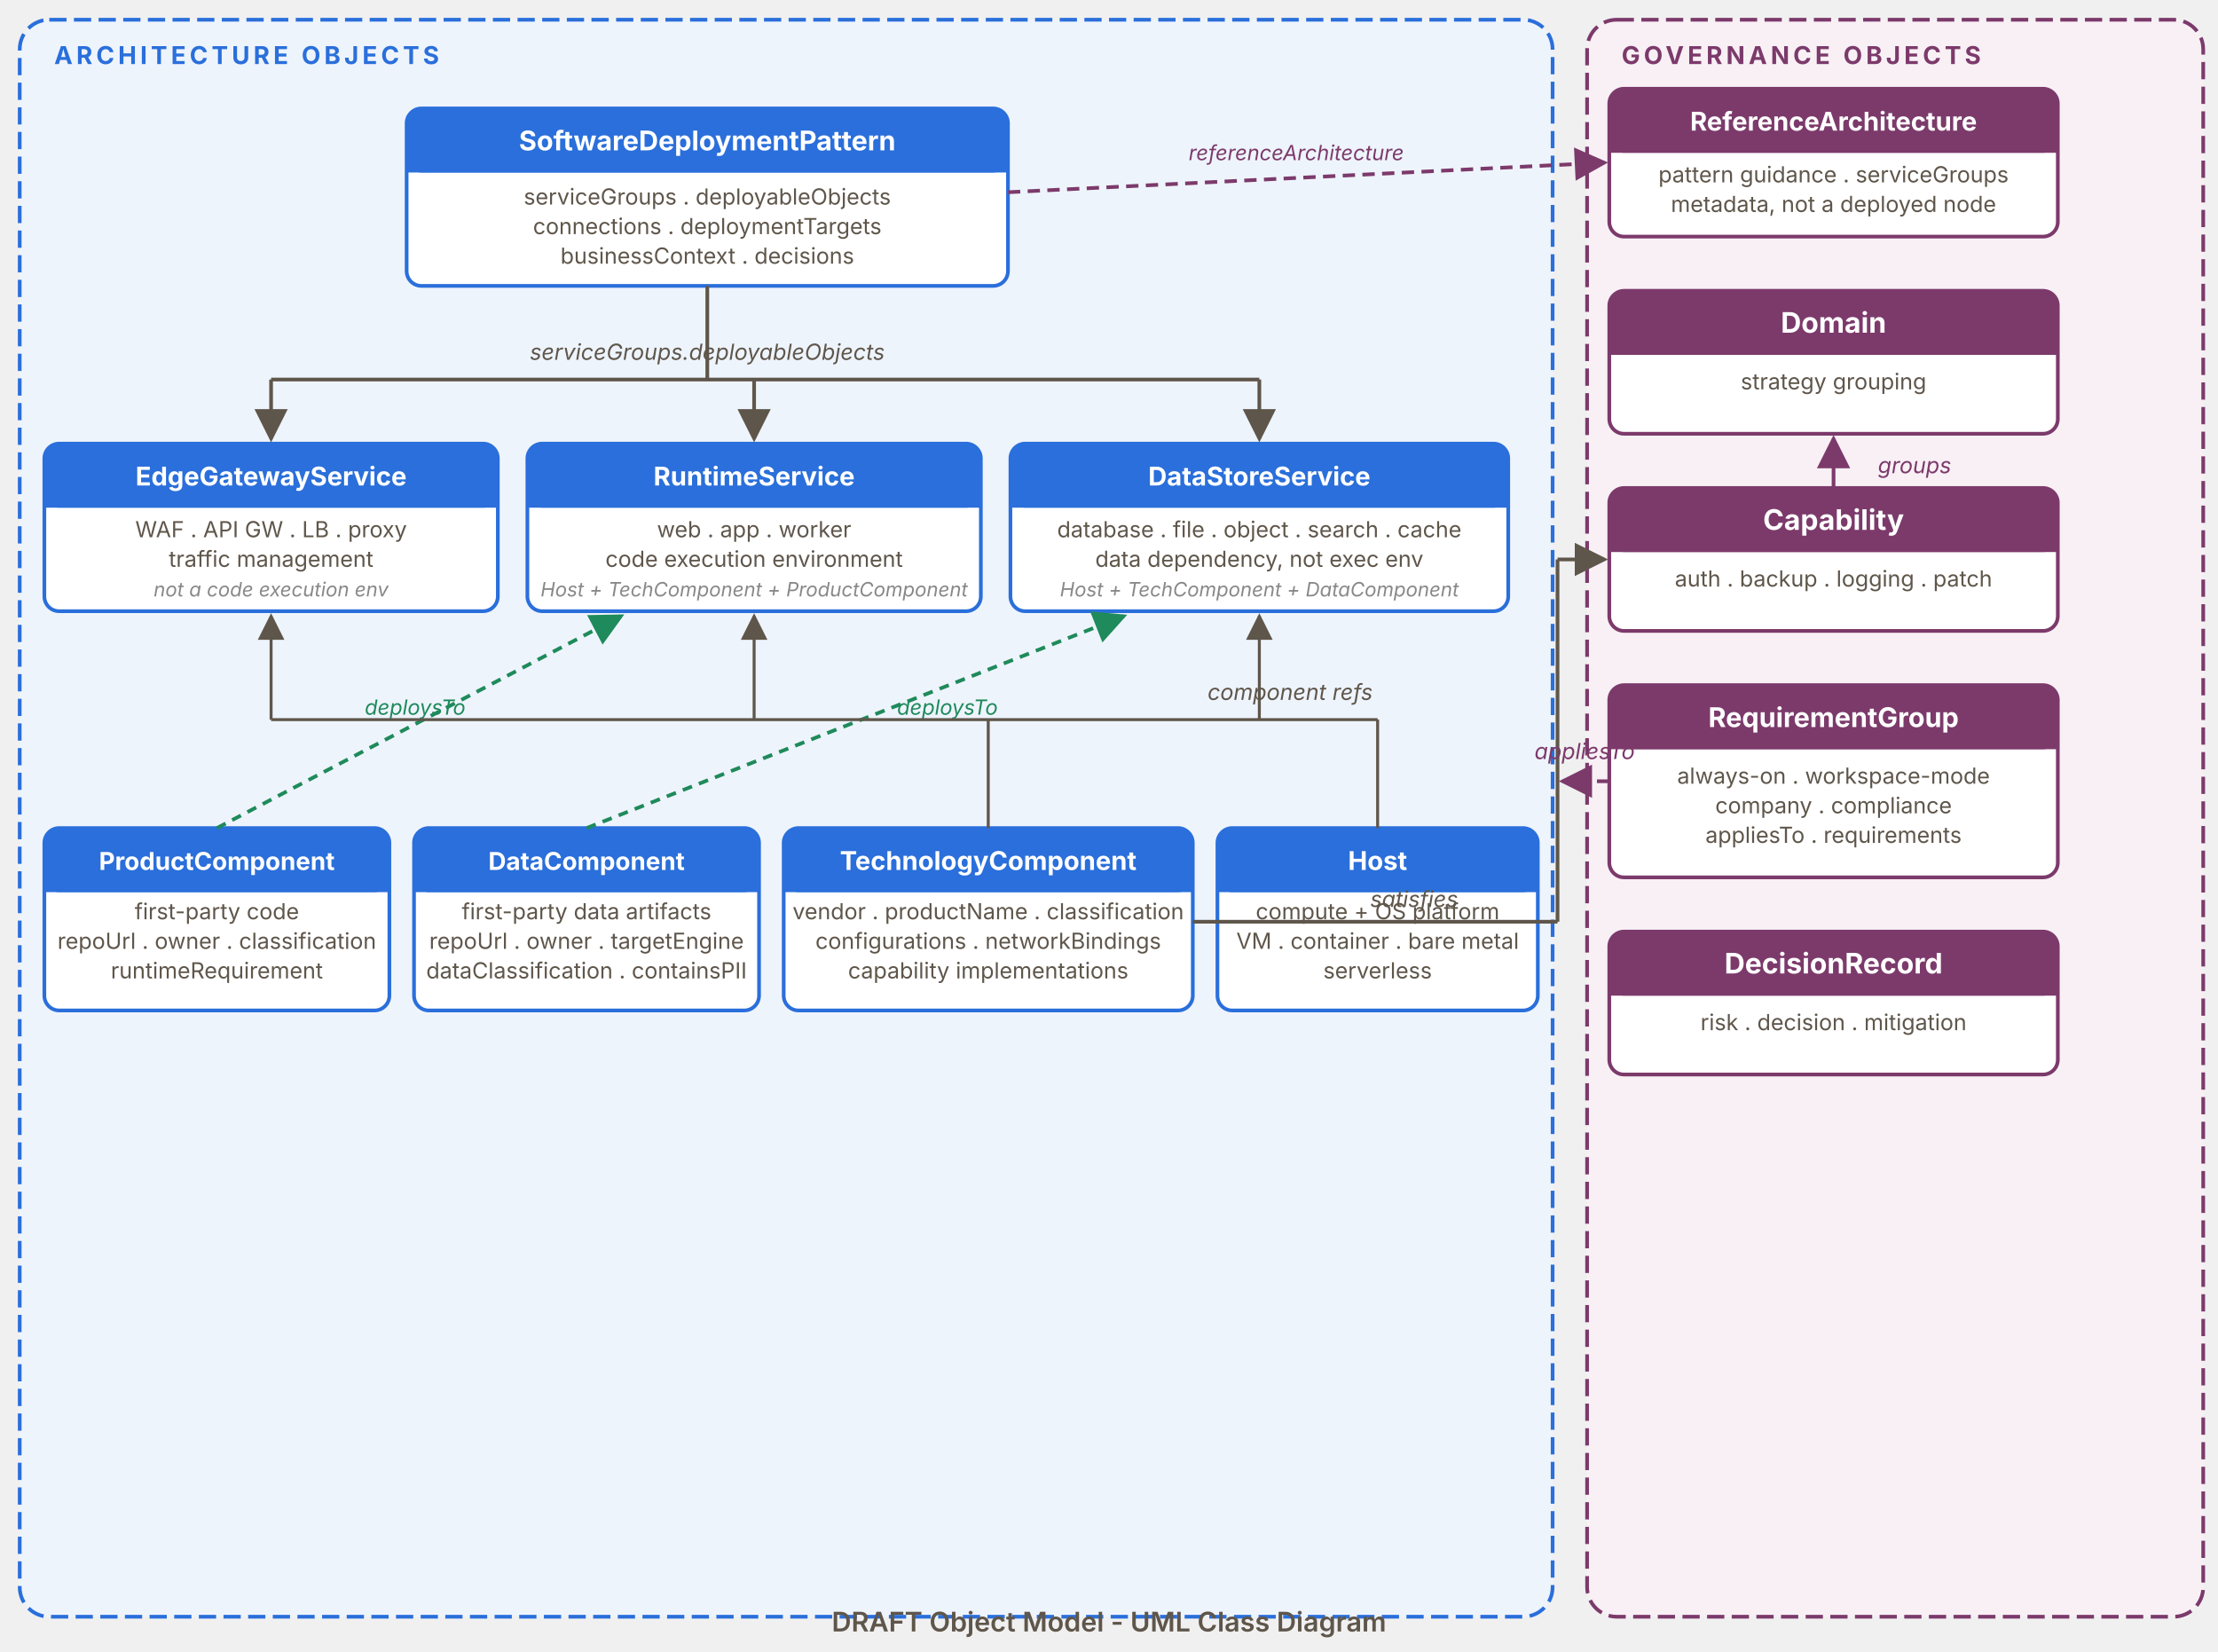
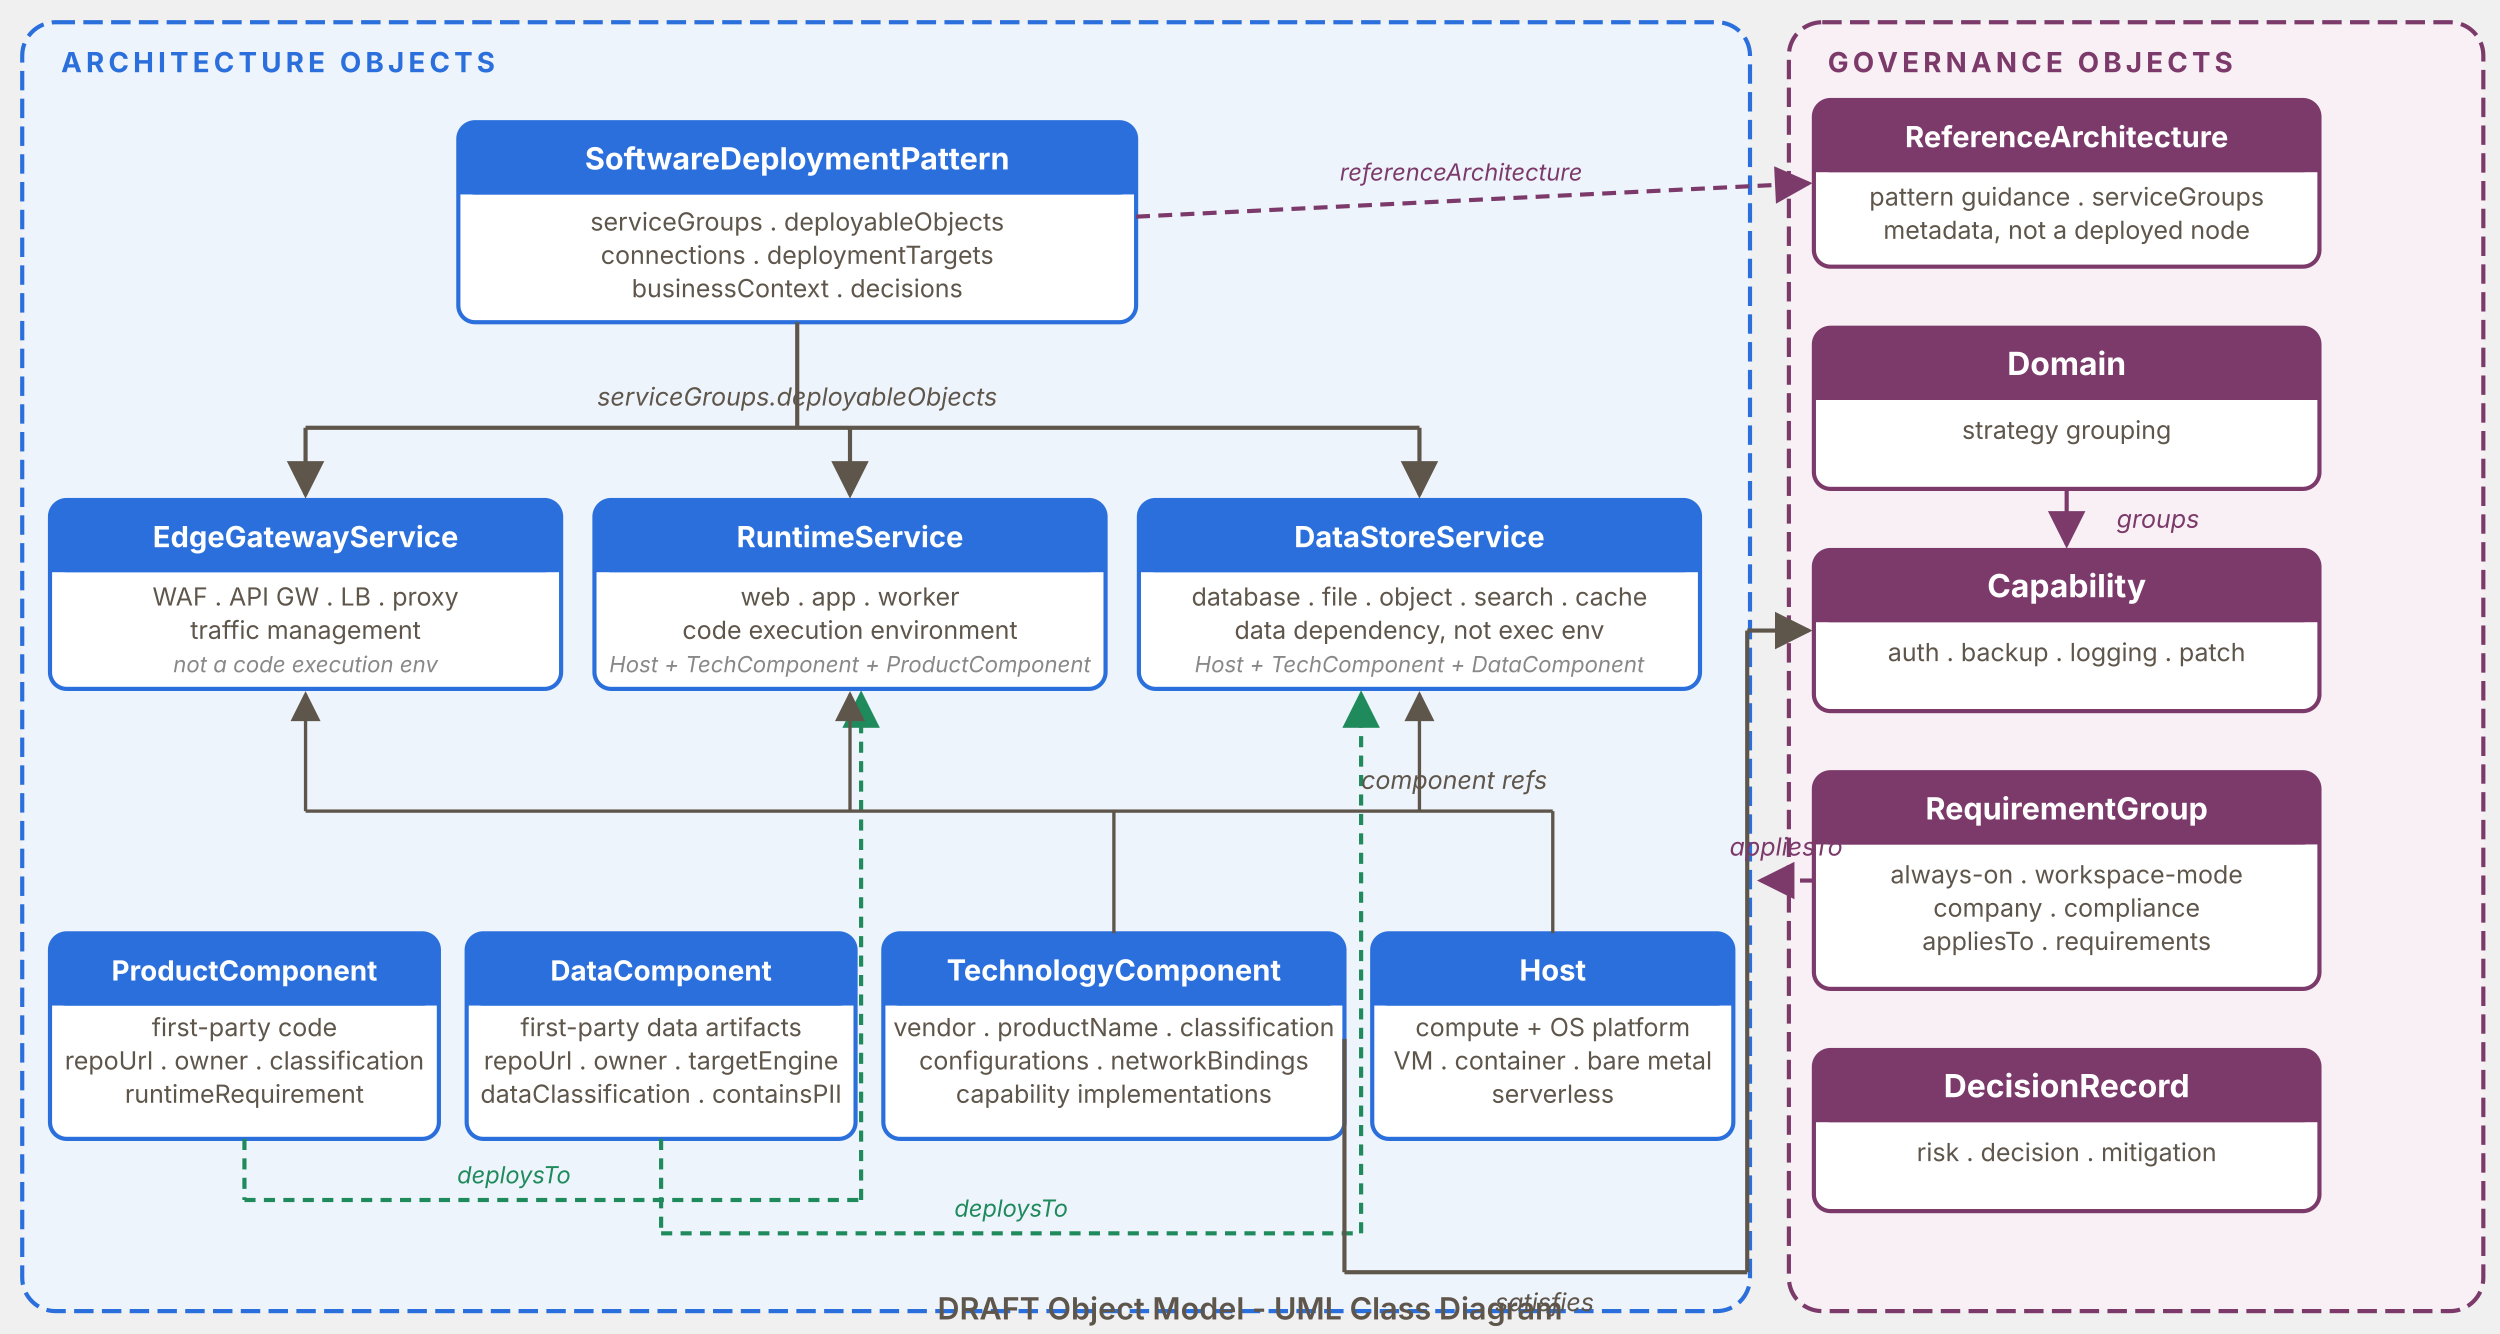
- <svg xmlns="http://www.w3.org/2000/svg" viewBox="0 0 900 670" width="900" height="670" font-family="Inter, ui-sans-serif, system-ui, sans-serif">
+ <svg xmlns="http://www.w3.org/2000/svg" viewBox="0 0 900 480" width="900" height="480" font-family="Inter, ui-sans-serif, system-ui, sans-serif">
  <defs>
    <marker id="arr" markerWidth="9" markerHeight="9" refX="8" refY="4.5" orient="auto">
      <polygon points="0 0, 9 4.5, 0 9" fill="#5f564b" />
    </marker>
    <marker id="arr-p" markerWidth="9" markerHeight="9" refX="8" refY="4.5" orient="auto">
      <polygon points="0 0, 9 4.5, 0 9" fill="#7c3a6b" />
    </marker>
    <marker id="arr-g" markerWidth="9" markerHeight="9" refX="8" refY="4.5" orient="auto">
      <polygon points="0 0, 9 4.5, 0 9" fill="#1f8a5b" />
    </marker>
  </defs>
-   <rect x="8" y="8" width="622" height="648" rx="12" fill="#eef4fc" stroke="#2a6fdb" stroke-width="1.5" stroke-dasharray="7 3" />
+   <rect x="8" y="8" width="622" height="464" rx="12" fill="#eef4fc" stroke="#2a6fdb" stroke-width="1.5" stroke-dasharray="7 3" />
  <text x="22" y="26" font-size="10" font-weight="700" letter-spacing="1.5" fill="#2a6fdb">ARCHITECTURE OBJECTS</text>
-   <rect x="644" y="8" width="250" height="648" rx="12" fill="#f8f0f5" stroke="#7c3a6b" stroke-width="1.5" stroke-dasharray="7 3" />
+   <rect x="644" y="8" width="250" height="464" rx="12" fill="#f8f0f5" stroke="#7c3a6b" stroke-width="1.5" stroke-dasharray="7 3" />
  <text x="658" y="26" font-size="10" font-weight="700" letter-spacing="1.5" fill="#7c3a6b">GOVERNANCE OBJECTS</text>
  <rect x="165" y="44" width="244" height="72" rx="6" fill="white" stroke="#2a6fdb" stroke-width="1.5" />
  <rect x="165" y="44" width="244" height="26" rx="6" fill="#2a6fdb" />
  <rect x="165" y="64" width="244" height="6" fill="#2a6fdb" />
  <text x="287" y="61" font-size="11" fill="white" text-anchor="middle" font-weight="700">SoftwareDeploymentPattern</text>
  <text x="287" y="83" font-size="9" fill="#5f564b" text-anchor="middle">serviceGroups . deployableObjects</text>
  <text x="287" y="95" font-size="9" fill="#5f564b" text-anchor="middle">connections . deploymentTargets</text>
  <text x="287" y="107" font-size="9" fill="#5f564b" text-anchor="middle">businessContext . decisions</text>
  <rect x="18" y="180" width="184" height="68" rx="6" fill="white" stroke="#2a6fdb" stroke-width="1.5" />
  <rect x="18" y="180" width="184" height="26" rx="6" fill="#2a6fdb" />
  <rect x="18" y="200" width="184" height="6" fill="#2a6fdb" />
  <text x="110" y="197" font-size="10.5" fill="white" text-anchor="middle" font-weight="700">EdgeGatewayService</text>
  <text x="110" y="218" font-size="9" fill="#5f564b" text-anchor="middle">WAF . API GW . LB . proxy</text>
  <text x="110" y="230" font-size="9" fill="#5f564b" text-anchor="middle">traffic management</text>
  <text x="110" y="242" font-size="8" fill="#888" text-anchor="middle" font-style="italic">not a code execution env</text>
  <rect x="214" y="180" width="184" height="68" rx="6" fill="white" stroke="#2a6fdb" stroke-width="1.5" />
  <rect x="214" y="180" width="184" height="26" rx="6" fill="#2a6fdb" />
  <rect x="214" y="200" width="184" height="6" fill="#2a6fdb" />
  <text x="306" y="197" font-size="10.5" fill="white" text-anchor="middle" font-weight="700">RuntimeService</text>
  <text x="306" y="218" font-size="9" fill="#5f564b" text-anchor="middle">web . app . worker</text>
  <text x="306" y="230" font-size="9" fill="#5f564b" text-anchor="middle">code execution environment</text>
  <text x="306" y="242" font-size="8" fill="#888" text-anchor="middle" font-style="italic">Host + TechComponent + ProductComponent</text>
  <rect x="410" y="180" width="202" height="68" rx="6" fill="white" stroke="#2a6fdb" stroke-width="1.5" />
  <rect x="410" y="180" width="202" height="26" rx="6" fill="#2a6fdb" />
  <rect x="410" y="200" width="202" height="6" fill="#2a6fdb" />
  <text x="511" y="197" font-size="10.5" fill="white" text-anchor="middle" font-weight="700">DataStoreService</text>
  <text x="511" y="218" font-size="9" fill="#5f564b" text-anchor="middle">database . file . object . search . cache</text>
  <text x="511" y="230" font-size="9" fill="#5f564b" text-anchor="middle">data dependency, not exec env</text>
  <text x="511" y="242" font-size="8" fill="#888" text-anchor="middle" font-style="italic">Host + TechComponent + DataComponent</text>
  <rect x="18" y="336" width="140" height="74" rx="6" fill="white" stroke="#2a6fdb" stroke-width="1.5" />
  <rect x="18" y="336" width="140" height="26" rx="6" fill="#2a6fdb" />
  <rect x="18" y="356" width="140" height="6" fill="#2a6fdb" />
  <text x="88" y="353" font-size="10" fill="white" text-anchor="middle" font-weight="700">ProductComponent</text>
  <text x="88" y="373" font-size="9" fill="#5f564b" text-anchor="middle">first-party code</text>
  <text x="88" y="385" font-size="9" fill="#5f564b" text-anchor="middle">repoUrl . owner . classification</text>
  <text x="88" y="397" font-size="9" fill="#5f564b" text-anchor="middle">runtimeRequirement</text>
  <rect x="168" y="336" width="140" height="74" rx="6" fill="white" stroke="#2a6fdb" stroke-width="1.5" />
  <rect x="168" y="336" width="140" height="26" rx="6" fill="#2a6fdb" />
  <rect x="168" y="356" width="140" height="6" fill="#2a6fdb" />
  <text x="238" y="353" font-size="10" fill="white" text-anchor="middle" font-weight="700">DataComponent</text>
  <text x="238" y="373" font-size="9" fill="#5f564b" text-anchor="middle">first-party data artifacts</text>
  <text x="238" y="385" font-size="9" fill="#5f564b" text-anchor="middle">repoUrl . owner . targetEngine</text>
  <text x="238" y="397" font-size="9" fill="#5f564b" text-anchor="middle">dataClassification . containsPII</text>
  <rect x="318" y="336" width="166" height="74" rx="6" fill="white" stroke="#2a6fdb" stroke-width="1.5" />
  <rect x="318" y="336" width="166" height="26" rx="6" fill="#2a6fdb" />
  <rect x="318" y="356" width="166" height="6" fill="#2a6fdb" />
  <text x="401" y="353" font-size="10.5" fill="white" text-anchor="middle" font-weight="700">TechnologyComponent</text>
  <text x="401" y="373" font-size="9" fill="#5f564b" text-anchor="middle">vendor . productName . classification</text>
  <text x="401" y="385" font-size="9" fill="#5f564b" text-anchor="middle">configurations . networkBindings</text>
  <text x="401" y="397" font-size="9" fill="#5f564b" text-anchor="middle">capability implementations</text>
  <rect x="494" y="336" width="130" height="74" rx="6" fill="white" stroke="#2a6fdb" stroke-width="1.5" />
  <rect x="494" y="336" width="130" height="26" rx="6" fill="#2a6fdb" />
  <rect x="494" y="356" width="130" height="6" fill="#2a6fdb" />
  <text x="559" y="353" font-size="10.5" fill="white" text-anchor="middle" font-weight="700">Host</text>
  <text x="559" y="373" font-size="9" fill="#5f564b" text-anchor="middle">compute + OS platform</text>
  <text x="559" y="385" font-size="9" fill="#5f564b" text-anchor="middle">VM . container . bare metal</text>
  <text x="559" y="397" font-size="9" fill="#5f564b" text-anchor="middle">serverless</text>
  <rect x="653" y="36" width="182" height="60" rx="6" fill="white" stroke="#7c3a6b" stroke-width="1.5" />
  <rect x="653" y="36" width="182" height="26" rx="6" fill="#7c3a6b" />
  <rect x="653" y="56" width="182" height="6" fill="#7c3a6b" />
  <text x="744" y="53" font-size="10.5" fill="white" text-anchor="middle" font-weight="700">ReferenceArchitecture</text>
  <text x="744" y="74" font-size="9" fill="#5f564b" text-anchor="middle">pattern guidance . serviceGroups</text>
  <text x="744" y="86" font-size="9" fill="#5f564b" text-anchor="middle">metadata, not a deployed node</text>
  <rect x="653" y="118" width="182" height="58" rx="6" fill="white" stroke="#7c3a6b" stroke-width="1.5" />
  <rect x="653" y="118" width="182" height="26" rx="6" fill="#7c3a6b" />
  <rect x="653" y="138" width="182" height="6" fill="#7c3a6b" />
  <text x="744" y="135" font-size="11.5" fill="white" text-anchor="middle" font-weight="700">Domain</text>
  <text x="744" y="158" font-size="9" fill="#5f564b" text-anchor="middle">strategy grouping</text>
  <rect x="653" y="198" width="182" height="58" rx="6" fill="white" stroke="#7c3a6b" stroke-width="1.5" />
  <rect x="653" y="198" width="182" height="26" rx="6" fill="#7c3a6b" />
  <rect x="653" y="218" width="182" height="6" fill="#7c3a6b" />
  <text x="744" y="215" font-size="11.5" fill="white" text-anchor="middle" font-weight="700">Capability</text>
  <text x="744" y="238" font-size="9" fill="#5f564b" text-anchor="middle">auth . backup . logging . patch</text>
  <rect x="653" y="278" width="182" height="78" rx="6" fill="white" stroke="#7c3a6b" stroke-width="1.5" />
  <rect x="653" y="278" width="182" height="26" rx="6" fill="#7c3a6b" />
  <rect x="653" y="298" width="182" height="6" fill="#7c3a6b" />
  <text x="744" y="295" font-size="11" fill="white" text-anchor="middle" font-weight="700">RequirementGroup</text>
  <text x="744" y="318" font-size="9" fill="#5f564b" text-anchor="middle">always-on . workspace-mode</text>
  <text x="744" y="330" font-size="9" fill="#5f564b" text-anchor="middle">company . compliance</text>
  <text x="744" y="342" font-size="9" fill="#5f564b" text-anchor="middle">appliesTo . requirements</text>
  <rect x="653" y="378" width="182" height="58" rx="6" fill="white" stroke="#7c3a6b" stroke-width="1.5" />
  <rect x="653" y="378" width="182" height="26" rx="6" fill="#7c3a6b" />
  <rect x="653" y="398" width="182" height="6" fill="#7c3a6b" />
  <text x="744" y="395" font-size="11.5" fill="white" text-anchor="middle" font-weight="700">DecisionRecord</text>
  <text x="744" y="418" font-size="9" fill="#5f564b" text-anchor="middle">risk . decision . mitigation</text>
  <line x1="409" y1="78" x2="651" y2="66" stroke="#7c3a6b" stroke-width="1.5" stroke-dasharray="5 3" marker-end="url(#arr-p)" />
  <text x="526" y="65" font-size="8.5" fill="#7c3a6b" text-anchor="middle" font-style="italic">referenceArchitecture</text>
  <line x1="287" y1="116" x2="287" y2="154" stroke="#5f564b" stroke-width="1.5" />
  <line x1="110" y1="154" x2="511" y2="154" stroke="#5f564b" stroke-width="1.5" />
  <line x1="110" y1="154" x2="110" y2="178" stroke="#5f564b" stroke-width="1.5" marker-end="url(#arr)" />
  <line x1="306" y1="154" x2="306" y2="178" stroke="#5f564b" stroke-width="1.5" marker-end="url(#arr)" />
  <line x1="511" y1="154" x2="511" y2="178" stroke="#5f564b" stroke-width="1.5" marker-end="url(#arr)" />
  <text x="287" y="146" font-size="9" fill="#5f564b" text-anchor="middle" font-style="italic">serviceGroups.deployableObjects</text>
-   <line x1="88" y1="336" x2="252" y2="250" stroke="#1f8a5b" stroke-width="1.5" stroke-dasharray="4 3" marker-end="url(#arr-g)" />
-   <text x="148" y="290" font-size="8.5" fill="#1f8a5b" font-style="italic">deploysTo</text>
-   <line x1="238" y1="336" x2="456" y2="250" stroke="#1f8a5b" stroke-width="1.5" stroke-dasharray="4 3" marker-end="url(#arr-g)" />
-   <text x="364" y="290" font-size="8.5" fill="#1f8a5b" font-style="italic">deploysTo</text>
+   <line x1="88" y1="410" x2="88" y2="432" stroke="#1f8a5b" stroke-width="1.5" stroke-dasharray="4 3" />
+   <line x1="88" y1="432" x2="310" y2="432" stroke="#1f8a5b" stroke-width="1.5" stroke-dasharray="4 3" />
+   <line x1="310" y1="432" x2="310" y2="250" stroke="#1f8a5b" stroke-width="1.5" stroke-dasharray="4 3" marker-end="url(#arr-g)" />
+   <text x="185" y="426" font-size="8.5" fill="#1f8a5b" font-style="italic" text-anchor="middle">deploysTo</text>
+   <line x1="238" y1="410" x2="238" y2="444" stroke="#1f8a5b" stroke-width="1.5" stroke-dasharray="4 3" />
+   <line x1="238" y1="444" x2="490" y2="444" stroke="#1f8a5b" stroke-width="1.5" stroke-dasharray="4 3" />
+   <line x1="490" y1="444" x2="490" y2="250" stroke="#1f8a5b" stroke-width="1.5" stroke-dasharray="4 3" marker-end="url(#arr-g)" />
+   <text x="364" y="438" font-size="8.5" fill="#1f8a5b" font-style="italic" text-anchor="middle">deploysTo</text>
  <line x1="401" y1="336" x2="401" y2="292" stroke="#5f564b" stroke-width="1.2" />
  <line x1="559" y1="336" x2="559" y2="292" stroke="#5f564b" stroke-width="1.2" />
  <line x1="110" y1="292" x2="559" y2="292" stroke="#5f564b" stroke-width="1.2" />
  <line x1="110" y1="292" x2="110" y2="250" stroke="#5f564b" stroke-width="1.2" marker-end="url(#arr)" />
  <line x1="306" y1="292" x2="306" y2="250" stroke="#5f564b" stroke-width="1.2" marker-end="url(#arr)" />
  <line x1="511" y1="292" x2="511" y2="250" stroke="#5f564b" stroke-width="1.2" marker-end="url(#arr)" />
  <text x="490" y="284" font-size="9" fill="#5f564b" font-style="italic">component refs</text>
-   <line x1="484" y1="374" x2="632" y2="374" stroke="#5f564b" stroke-width="1.5" />
-   <line x1="632" y1="374" x2="632" y2="227" stroke="#5f564b" stroke-width="1.5" />
-   <line x1="632" y1="227" x2="651" y2="227" stroke="#5f564b" stroke-width="1.5" marker-end="url(#arr)" />
-   <text x="556" y="368" font-size="9" fill="#5f564b" font-style="italic">satisfies</text>
-   <line x1="744" y1="198" x2="744" y2="178" stroke="#7c3a6b" stroke-width="1.5" marker-end="url(#arr-p)" />
-   <text x="762" y="192" font-size="9" fill="#7c3a6b" font-style="italic">groups</text>
+   <line x1="484" y1="374" x2="484" y2="458" stroke="#5f564b" stroke-width="1.5" />
+   <line x1="484" y1="458" x2="629" y2="458" stroke="#5f564b" stroke-width="1.5" />
+   <line x1="629" y1="458" x2="629" y2="227" stroke="#5f564b" stroke-width="1.5" />
+   <line x1="629" y1="227" x2="651" y2="227" stroke="#5f564b" stroke-width="1.5" marker-end="url(#arr)" />
+   <text x="556" y="472" font-size="9" fill="#5f564b" font-style="italic" text-anchor="middle">satisfies</text>
+   <line x1="744" y1="176" x2="744" y2="196" stroke="#7c3a6b" stroke-width="1.5" marker-end="url(#arr-p)" />
+   <text x="762" y="190" font-size="9" fill="#7c3a6b" font-style="italic">groups</text>
  <line x1="653" y1="317" x2="634" y2="317" stroke="#7c3a6b" stroke-width="1.5" stroke-dasharray="5 3" marker-end="url(#arr-p)" />
  <text x="643" y="308" font-size="9" fill="#7c3a6b" text-anchor="middle" font-style="italic">appliesTo</text>
-   <text x="450" y="662" font-size="11" fill="#5f564b" text-anchor="middle" font-weight="600">DRAFT Object Model - UML Class Diagram</text>
+   <text x="450" y="475" font-size="11" fill="#5f564b" text-anchor="middle" font-weight="600">DRAFT Object Model - UML Class Diagram</text>
</svg>
